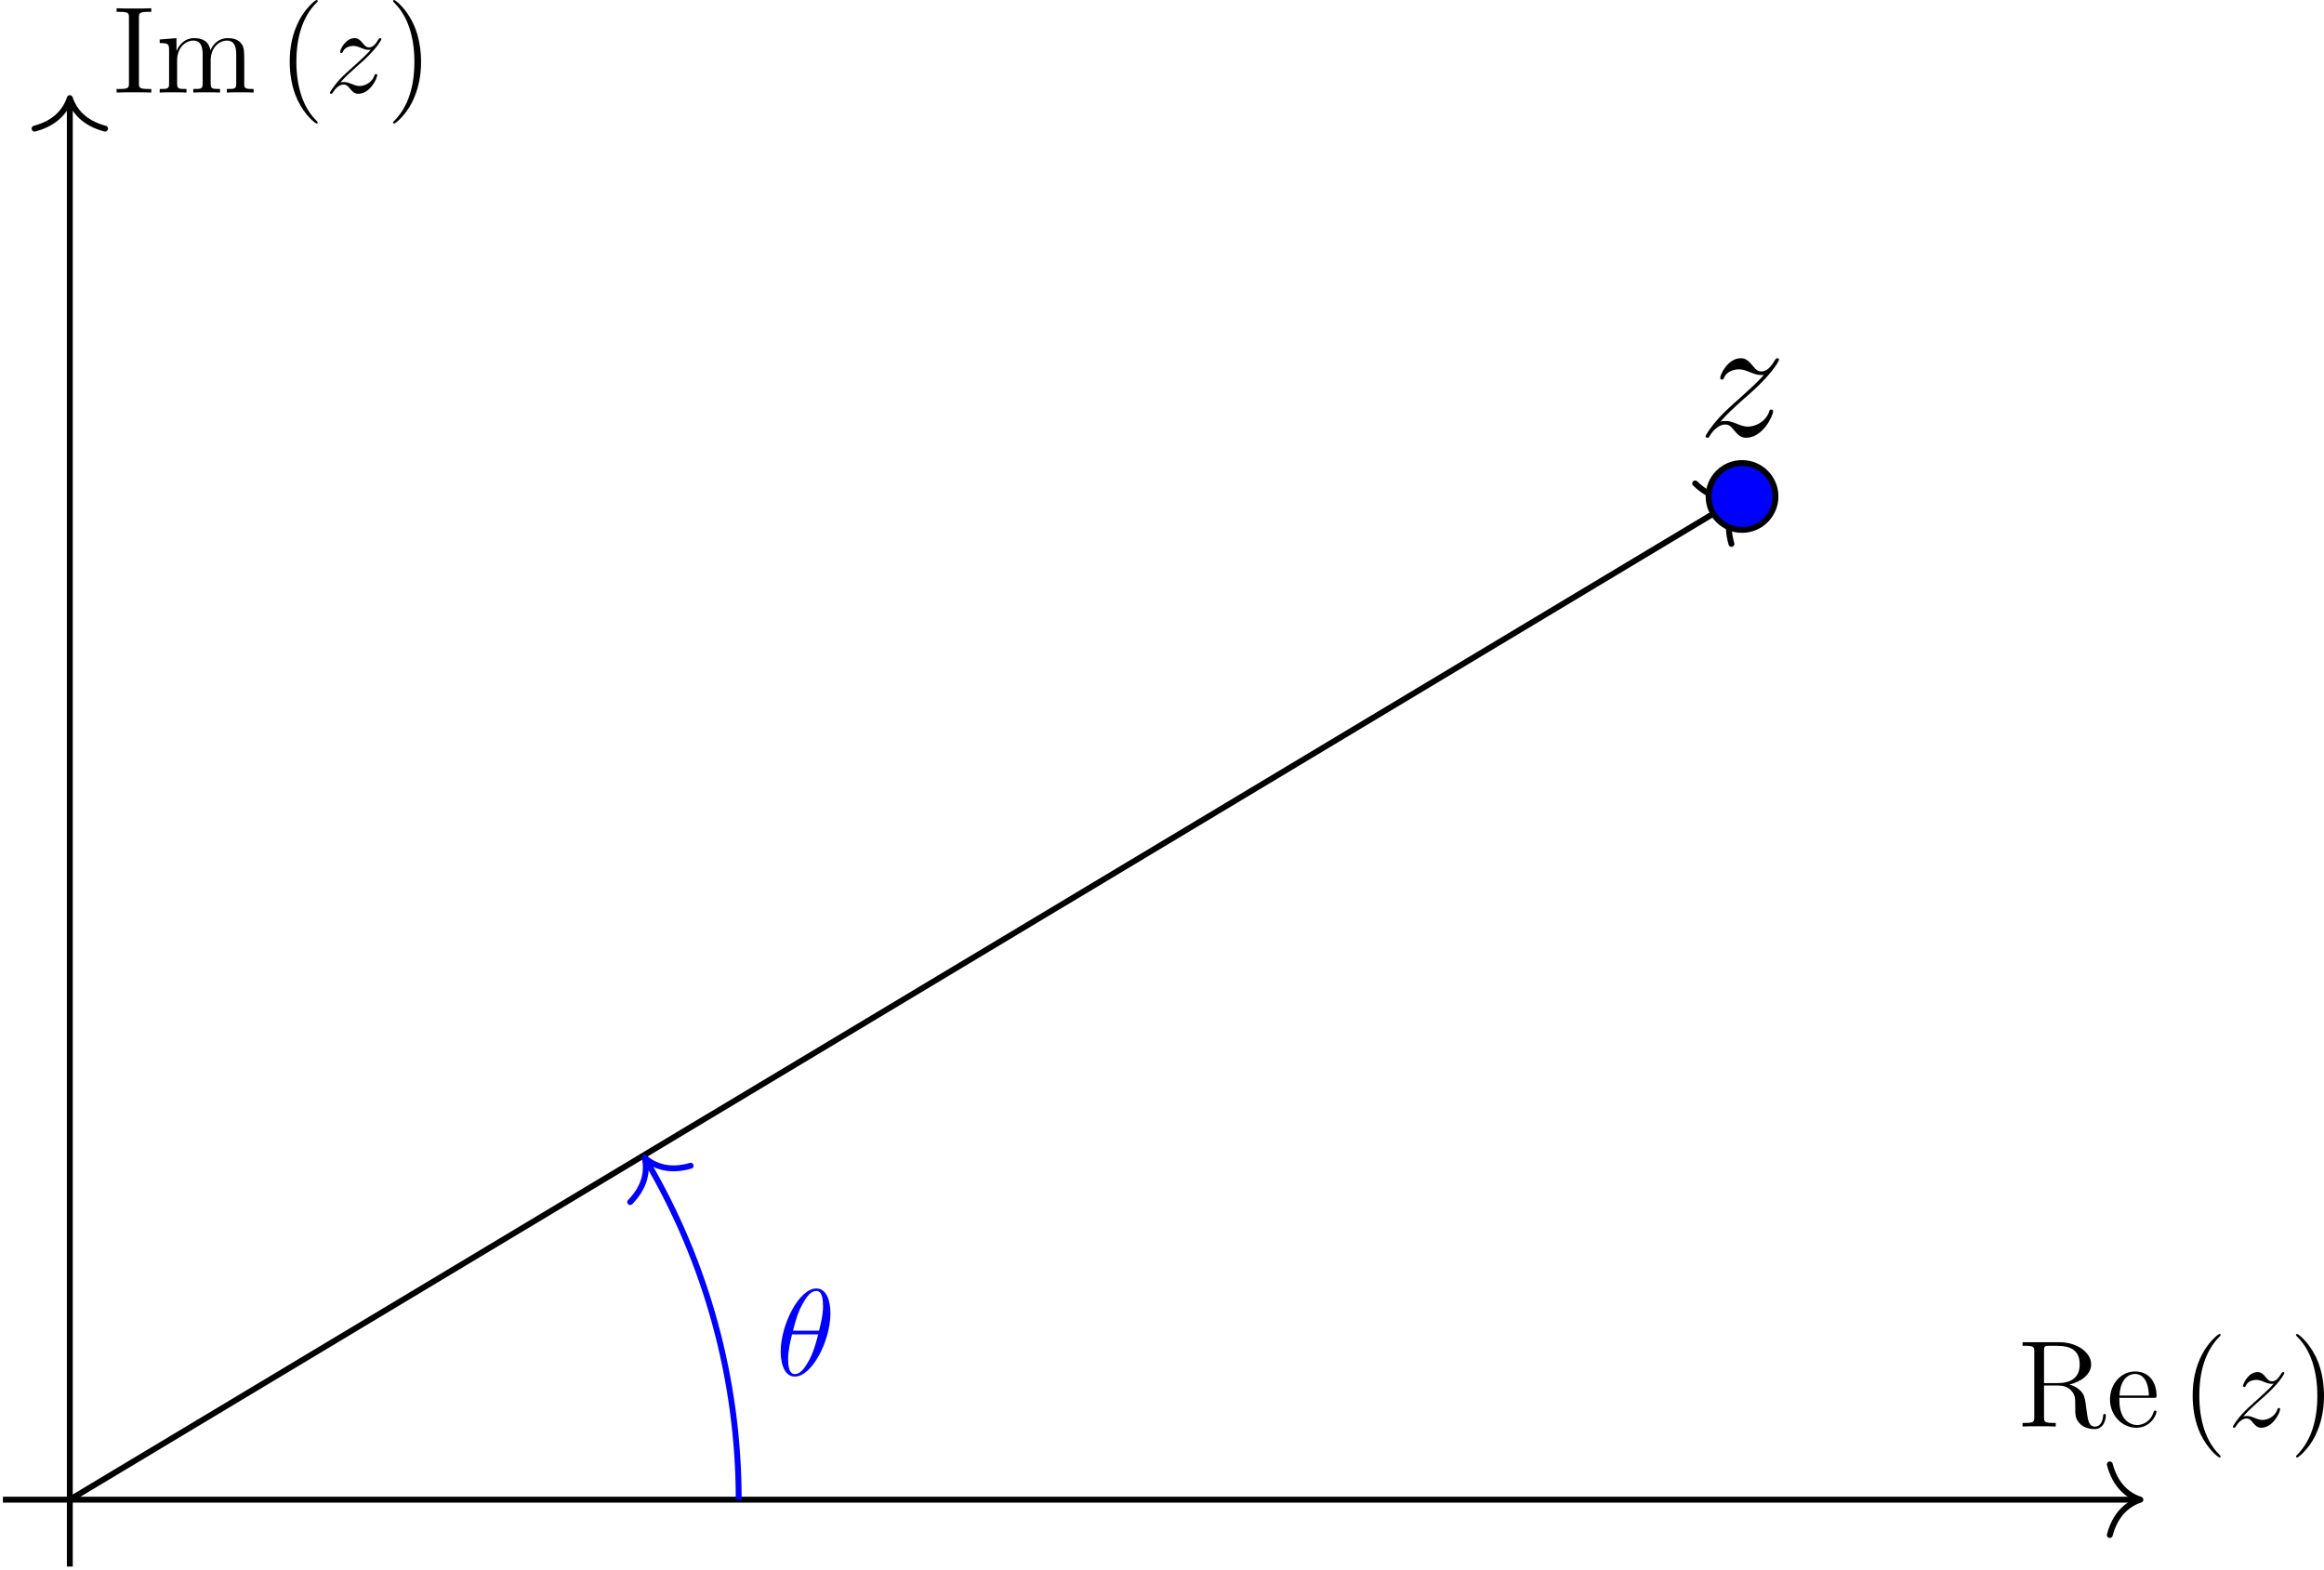
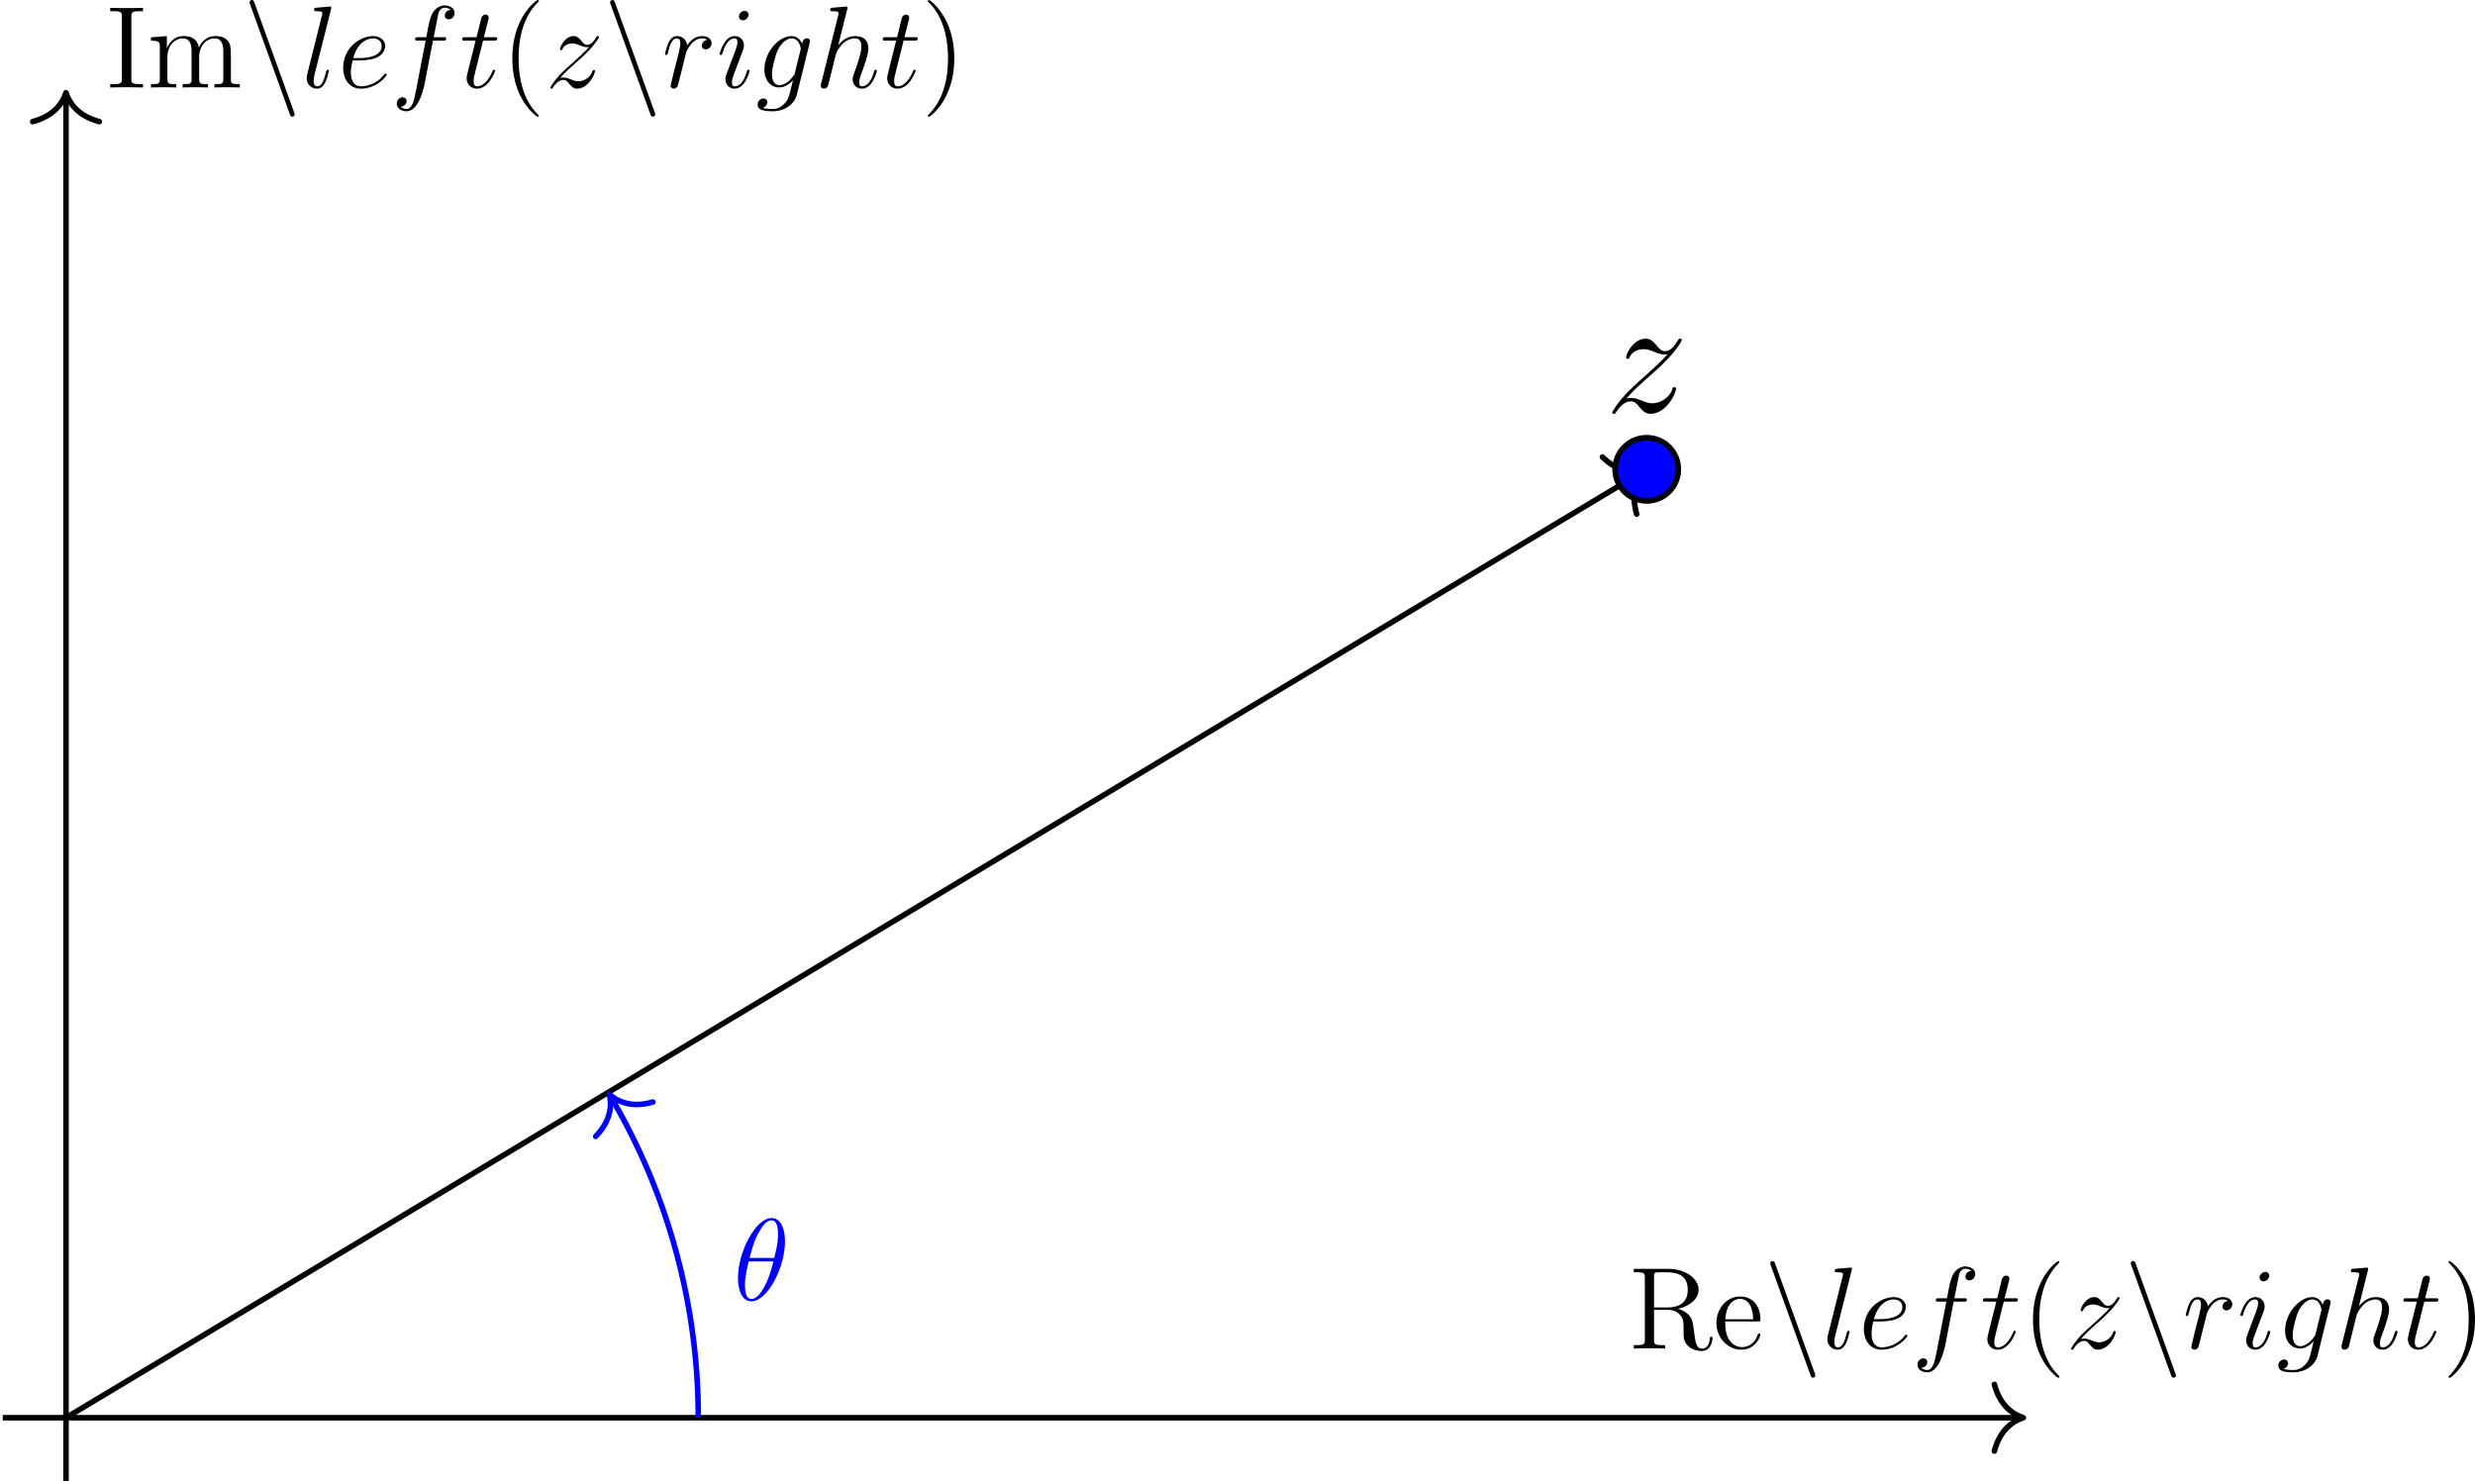
- <svg xmlns="http://www.w3.org/2000/svg" xmlns:xlink="http://www.w3.org/1999/xlink" version="1.1" width="220.62pt" height="149.003pt" viewBox="-0 419.354 220.62 149.003">
+ <svg xmlns="http://www.w3.org/2000/svg" xmlns:xlink="http://www.w3.org/1999/xlink" version="1.1" width="248.553pt" height="149.003pt" viewBox="-0 444.537 248.553 149.003">
  <defs>
-     <path id="g30-18" d="M5.296-6.013C5.296-7.233 4.914-8.416 3.933-8.416C2.26-8.416 .478-4.914 .478-2.283C.478-1.733 .598 .12 1.853 .12C3.479 .12 5.296-3.3 5.296-6.013ZM4.196-4.328H1.674C1.853-5.033 2.104-6.037 2.582-6.886C2.977-7.603 3.395-8.177 3.921-8.177C4.316-8.177 4.579-7.843 4.579-6.695C4.579-6.265 4.543-5.667 4.196-4.328ZM4.113-3.969C3.814-2.798 3.563-2.044 3.132-1.291C2.786-.681 2.367-.12 1.865-.12C1.494-.12 1.196-.406 1.196-1.59C1.196-2.367 1.387-3.18 1.578-3.969H4.113Z" />
-     <path id="g30-122" d="M5.093-1.674C5.093-1.722 5.081-1.793 4.961-1.793C4.866-1.793 4.854-1.745 4.818-1.626C4.555-.921 3.85-.634 3.383-.634C3.132-.634 2.893-.717 2.642-.825C2.164-1.016 2.032-1.016 1.877-1.016C1.757-1.016 1.626-1.016 1.518-.968C2.032-1.554 2.451-1.925 3.049-2.463C3.766-3.084 4.077-3.383 4.244-3.563C5.081-4.388 5.499-5.081 5.499-5.177S5.38-5.272 5.38-5.272C5.296-5.272 5.272-5.224 5.212-5.141C4.914-4.627 4.627-4.376 4.316-4.376C4.065-4.376 3.933-4.483 3.706-4.77C3.455-5.069 3.252-5.272 2.905-5.272C2.032-5.272 1.506-4.184 1.506-3.933C1.506-3.897 1.518-3.826 1.626-3.826C1.722-3.826 1.733-3.873 1.769-3.957C1.973-4.435 2.546-4.519 2.774-4.519C3.025-4.519 3.264-4.435 3.515-4.328C3.969-4.136 4.16-4.136 4.28-4.136C4.364-4.136 4.411-4.136 4.471-4.148C4.077-3.682 3.431-3.108 2.893-2.618C2.128-1.949 1.925-1.733 1.686-1.506C.956-.765 .514-.06 .514 .024C.514 .096 .574 .12 .646 .12S.729 .108 .813-.036C1.004-.335 1.387-.777 1.829-.777C2.08-.777 2.2-.693 2.439-.395C2.666-.132 2.869 .12 3.252 .12C4.423 .12 5.093-1.399 5.093-1.674Z" />
-     <path id="g33-40" d="M3.885 2.905C3.885 2.869 3.885 2.845 3.682 2.642C2.487 1.435 1.817-.538 1.817-2.977C1.817-5.296 2.379-7.293 3.766-8.703C3.885-8.811 3.885-8.835 3.885-8.871C3.885-8.942 3.826-8.966 3.778-8.966C3.622-8.966 2.642-8.106 2.056-6.934C1.447-5.727 1.172-4.447 1.172-2.977C1.172-1.913 1.339-.49 1.961 .789C2.666 2.224 3.646 3.001 3.778 3.001C3.826 3.001 3.885 2.977 3.885 2.905Z" />
-     <path id="g33-41" d="M3.371-2.977C3.371-3.885 3.252-5.368 2.582-6.755C1.877-8.189 .897-8.966 .765-8.966C.717-8.966 .658-8.942 .658-8.871C.658-8.835 .658-8.811 .861-8.608C2.056-7.4 2.726-5.428 2.726-2.989C2.726-.669 2.164 1.327 .777 2.738C.658 2.845 .658 2.869 .658 2.905C.658 2.977 .717 3.001 .765 3.001C.921 3.001 1.901 2.14 2.487 .968C3.096-.251 3.371-1.542 3.371-2.977Z" />
-     <path id="g33-73" d="M3.79 0V-.347H3.527C2.63-.347 2.594-.466 2.594-.909V-7.257C2.594-7.699 2.63-7.819 3.527-7.819H3.79V-8.165C3.503-8.141 2.475-8.141 2.116-8.141S.717-8.141 .43-8.165V-7.819H.693C1.59-7.819 1.626-7.699 1.626-7.257V-.909C1.626-.466 1.59-.347 .693-.347H.43V0C.717-.024 1.745-.024 2.104-.024S3.503-.024 3.79 0Z" />
-     <path id="g33-82" d="M8.572-1.04C8.572-1.112 8.572-1.219 8.44-1.219C8.321-1.219 8.321-1.148 8.309-1.028C8.249-.311 7.902 .012 7.52 .012C6.97 .012 6.85-.55 6.755-1.184L6.635-2.08C6.551-2.678 6.504-3.061 6.145-3.431C6.013-3.563 5.703-3.885 5.045-4.065C6.229-4.34 7.149-5.093 7.149-6.013C7.149-7.173 5.798-8.165 4.077-8.165H.502V-7.819H.741C1.602-7.819 1.638-7.699 1.638-7.257V-.909C1.638-.466 1.602-.347 .741-.347H.502V0C.777-.024 1.757-.024 2.104-.024S3.443-.024 3.718 0V-.347H3.479C2.618-.347 2.582-.466 2.582-.909V-3.969H3.969C4.435-3.969 4.878-3.838 5.2-3.503C5.607-3.049 5.607-2.798 5.607-1.973C5.607-1.028 5.607-.717 6.133-.203C6.312-.024 6.814 .251 7.484 .251C8.416 .251 8.572-.789 8.572-1.04ZM6.037-6.013C6.037-4.973 5.475-4.208 3.921-4.208H2.582V-7.34C2.582-7.615 2.582-7.759 2.833-7.807C2.941-7.819 3.3-7.819 3.539-7.819C4.507-7.819 6.037-7.819 6.037-6.013Z" />
-     <path id="g33-101" d="M4.866-1.423C4.866-1.494 4.806-1.542 4.734-1.542C4.639-1.542 4.615-1.482 4.591-1.423C4.28-.418 3.479-.143 2.977-.143S1.267-.478 1.267-2.546V-2.774H4.579C4.842-2.774 4.866-2.774 4.866-3.001C4.866-4.208 4.22-5.332 2.774-5.332C1.411-5.332 .359-4.101 .359-2.618C.359-1.04 1.578 .12 2.905 .12C4.328 .12 4.866-1.172 4.866-1.423ZM4.125-3.001H1.279C1.375-4.878 2.427-5.093 2.762-5.093C4.041-5.093 4.113-3.407 4.125-3.001Z" />
-     <path id="g33-109" d="M9.48 0V-.347C8.883-.347 8.584-.347 8.572-.705V-2.905C8.572-4.017 8.572-4.352 8.297-4.734C7.95-5.2 7.388-5.272 6.982-5.272C5.99-5.272 5.487-4.555 5.296-4.089C5.129-5.009 4.483-5.272 3.73-5.272C2.57-5.272 2.116-4.28 2.02-4.041H2.008V-5.272L.383-5.141V-4.794C1.196-4.794 1.291-4.71 1.291-4.125V-.885C1.291-.347 1.16-.347 .383-.347V0C.693-.024 1.339-.024 1.674-.024C2.02-.024 2.666-.024 2.977 0V-.347C2.212-.347 2.068-.347 2.068-.885V-3.108C2.068-4.364 2.893-5.033 3.634-5.033S4.543-4.423 4.543-3.694V-.885C4.543-.347 4.411-.347 3.634-.347V0C3.945-.024 4.591-.024 4.926-.024C5.272-.024 5.918-.024 6.229 0V-.347C5.464-.347 5.32-.347 5.32-.885V-3.108C5.32-4.364 6.145-5.033 6.886-5.033S7.795-4.423 7.795-3.694V-.885C7.795-.347 7.663-.347 6.886-.347V0C7.197-.024 7.843-.024 8.177-.024C8.524-.024 9.17-.024 9.48 0Z" />
+     <path id="g15-18" d="M5.296-6.013C5.296-7.233 4.914-8.416 3.933-8.416C2.26-8.416 .478-4.914 .478-2.283C.478-1.733 .598 .12 1.853 .12C3.479 .12 5.296-3.3 5.296-6.013ZM4.196-4.328H1.674C1.853-5.033 2.104-6.037 2.582-6.886C2.977-7.603 3.395-8.177 3.921-8.177C4.316-8.177 4.579-7.843 4.579-6.695C4.579-6.265 4.543-5.667 4.196-4.328ZM4.113-3.969C3.814-2.798 3.563-2.044 3.132-1.291C2.786-.681 2.367-.12 1.865-.12C1.494-.12 1.196-.406 1.196-1.59C1.196-2.367 1.387-3.18 1.578-3.969H4.113Z" />
+     <path id="g15-101" d="M4.997-1.303C4.997-1.375 4.926-1.435 4.878-1.435C4.842-1.435 4.83-1.423 4.722-1.315C3.957-.299 2.821-.12 2.367-.12C1.686-.12 1.327-.658 1.327-1.542C1.327-1.71 1.327-2.008 1.506-2.774H2.14C2.463-2.774 3.276-2.798 3.85-3.013C4.758-3.359 4.842-4.053 4.842-4.268C4.842-4.794 4.388-5.272 3.599-5.272C2.343-5.272 .538-4.136 .538-2.008C.538-.753 1.255 .12 2.343 .12C3.969 .12 4.997-1.148 4.997-1.303ZM4.483-4.268C4.483-3.013 2.57-3.013 2.068-3.013H1.566C2.08-4.854 3.216-5.033 3.599-5.033C4.125-5.033 4.483-4.722 4.483-4.268Z" />
+     <path id="g15-102" d="M6.528-7.639C6.528-8.141 6.025-8.416 5.499-8.416C4.985-8.416 4.483-8.034 4.244-7.568C4.029-7.149 3.909-6.719 3.634-5.153H2.833C2.606-5.153 2.487-5.153 2.487-4.937C2.487-4.806 2.558-4.806 2.798-4.806H3.563L2.582 .287C2.379 1.327 2.2 2.2 1.602 2.2C1.566 2.2 1.219 2.2 1.004 1.973C1.614 1.925 1.614 1.387 1.614 1.387C1.614 1.148 1.435 1.004 1.207 1.004C.968 1.004 .61 1.207 .61 1.662C.61 2.176 1.136 2.439 1.602 2.439C2.821 2.439 3.324 .251 3.455-.347L4.316-4.806H5.332C5.571-4.806 5.667-4.806 5.667-5.033C5.667-5.153 5.571-5.153 5.356-5.153H4.388L4.878-7.615C4.949-7.902 5.2-8.177 5.511-8.177C5.762-8.177 6.013-8.07 6.133-7.962C5.667-7.914 5.523-7.568 5.523-7.364C5.523-7.125 5.703-6.982 5.93-6.982C6.169-6.982 6.528-7.185 6.528-7.639Z" />
+     <path id="g15-103" d="M4.041-1.518C3.993-1.327 3.969-1.279 3.814-1.1C3.324-.466 2.821-.239 2.451-.239C2.056-.239 1.686-.55 1.686-1.375C1.686-2.008 2.044-3.347 2.307-3.885C2.654-4.555 3.192-5.033 3.694-5.033C4.483-5.033 4.639-4.053 4.639-3.981L4.603-3.814L4.041-1.518ZM4.22 .801L5.547-4.555C5.583-4.698 5.583-4.746 5.583-4.746C5.583-4.914 5.452-5.045 5.272-5.045C4.985-5.045 4.818-4.806 4.782-4.483C4.627-4.83 4.292-5.272 3.694-5.272C2.391-5.272 .909-3.634 .909-1.853C.909-.61 1.662 0 2.427 0C3.061 0 3.622-.502 3.838-.741C3.634 .06 3.634 .084 3.575 .335C3.407 .992 3.335 1.291 2.905 1.71C2.415 2.2 1.961 2.2 1.698 2.2C1.339 2.2 1.04 2.176 .741 2.08C1.124 1.973 1.219 1.638 1.219 1.506C1.219 1.315 1.076 1.124 .813 1.124C.526 1.124 .215 1.363 .215 1.757C.215 2.248 .705 2.439 1.722 2.439C3.264 2.439 4.065 1.447 4.22 .801Z" />
+     <path id="g15-104" d="M6.396-1.71C6.396-1.769 6.348-1.817 6.276-1.817C6.169-1.817 6.157-1.781 6.097-1.578C5.822-.622 5.38-.12 4.902-.12C4.782-.12 4.591-.132 4.591-.514C4.591-.825 4.734-1.207 4.782-1.339C4.997-1.913 5.535-3.324 5.535-4.017C5.535-4.734 5.117-5.272 4.208-5.272C3.527-5.272 2.929-4.949 2.439-4.328L3.359-7.998C3.371-8.046 3.395-8.118 3.395-8.177C3.395-8.297 3.252-8.297 3.252-8.297S2.654-8.249 2.594-8.237C2.391-8.225 2.212-8.201 1.997-8.189C1.698-8.165 1.614-8.153 1.614-7.938C1.614-7.819 1.71-7.819 1.877-7.819C2.463-7.819 2.475-7.711 2.475-7.592C2.475-7.52 2.451-7.424 2.439-7.388L.705-.466C.658-.287 .658-.263 .658-.191C.658 .072 .861 .12 .98 .12C1.184 .12 1.339-.036 1.399-.167L1.937-2.331C1.997-2.594 2.068-2.845 2.128-3.108C2.26-3.61 2.26-3.622 2.487-3.969S3.252-5.033 4.172-5.033C4.651-5.033 4.818-4.674 4.818-4.196C4.818-3.527 4.352-2.224 4.089-1.506C3.981-1.219 3.921-1.064 3.921-.849C3.921-.311 4.292 .12 4.866 .12C5.978 .12 6.396-1.638 6.396-1.71Z" />
+     <path id="g15-105" d="M3.383-1.71C3.383-1.769 3.335-1.817 3.264-1.817C3.156-1.817 3.144-1.781 3.084-1.578C2.774-.49 2.283-.12 1.889-.12C1.745-.12 1.578-.155 1.578-.514C1.578-.837 1.722-1.196 1.853-1.554L2.69-3.778C2.726-3.873 2.809-4.089 2.809-4.316C2.809-4.818 2.451-5.272 1.865-5.272C.765-5.272 .323-3.539 .323-3.443C.323-3.395 .371-3.335 .454-3.335C.562-3.335 .574-3.383 .622-3.551C.909-4.555 1.363-5.033 1.829-5.033C1.937-5.033 2.14-5.021 2.14-4.639C2.14-4.328 1.985-3.933 1.889-3.67C1.459-2.558 1.459-2.534 1.052-1.447C.98-1.255 .909-1.064 .909-.849C.909-.311 1.279 .12 1.853 .12C2.953 .12 3.383-1.626 3.383-1.71ZM3.288-7.46C3.288-7.639 3.144-7.855 2.881-7.855C2.606-7.855 2.295-7.592 2.295-7.281C2.295-6.982 2.546-6.886 2.69-6.886C3.013-6.886 3.288-7.197 3.288-7.46Z" />
+     <path id="g15-108" d="M2.821-1.71C2.821-1.769 2.774-1.817 2.702-1.817C2.594-1.817 2.582-1.757 2.534-1.578C2.319-.753 2.104-.12 1.626-.12C1.267-.12 1.267-.502 1.267-.669C1.267-.717 1.267-.968 1.351-1.303L3.037-7.998C3.049-8.046 3.072-8.118 3.072-8.177C3.072-8.297 2.929-8.297 2.929-8.297L2.271-8.237C2.068-8.225 1.889-8.201 1.674-8.189C1.387-8.165 1.303-8.153 1.303-7.938C1.303-7.819 1.423-7.819 1.542-7.819C2.152-7.819 2.152-7.711 2.152-7.592C2.152-7.544 2.152-7.52 2.092-7.305L.61-1.375C.574-1.243 .55-1.148 .55-.956C.55-.359 .992 .12 1.602 .12C1.997 .12 2.26-.143 2.451-.514C2.654-.909 2.821-1.662 2.821-1.71Z" />
+     <path id="g15-114" d="M5.093-4.555C5.093-4.937 4.722-5.272 4.125-5.272C3.646-5.272 3.096-5.057 2.594-4.328C2.511-4.961 2.032-5.272 1.554-5.272C1.088-5.272 .849-4.914 .705-4.651C.502-4.22 .323-3.503 .323-3.443C.323-3.395 .371-3.335 .454-3.335C.55-3.335 .562-3.347 .634-3.622C.813-4.34 1.04-5.033 1.518-5.033C1.805-5.033 1.889-4.83 1.889-4.483C1.889-4.22 1.769-3.754 1.686-3.383L1.351-2.092L1.112-1.112C1.028-.801 .897-.239 .897-.179C.897-.012 1.028 .12 1.207 .12C1.339 .12 1.566 .036 1.638-.203C1.674-.299 2.116-2.104 2.188-2.379C2.248-2.642 2.319-2.893 2.379-3.156L2.511-3.67C2.546-3.778 2.869-4.364 3.168-4.627C3.312-4.758 3.622-5.033 4.113-5.033C4.304-5.033 4.495-4.997 4.651-4.89C4.28-4.818 4.089-4.555 4.089-4.292C4.089-4.005 4.316-3.909 4.483-3.909C4.818-3.909 5.093-4.196 5.093-4.555Z" />
+     <path id="g15-116" d="M3.634-1.71C3.634-1.781 3.587-1.817 3.515-1.817C3.515-1.817 3.443-1.817 3.419-1.769C3.419-1.769 3.395-1.745 3.312-1.554C3.061-.956 2.511-.12 1.817-.12C1.459-.12 1.435-.418 1.435-.681C1.435-.681 1.435-.921 1.47-1.064L2.403-4.806H3.503C3.73-4.806 3.85-4.806 3.85-5.021C3.85-5.153 3.778-5.153 3.539-5.153H2.487L2.929-6.898C2.977-7.066 2.977-7.089 2.977-7.173C2.977-7.364 2.821-7.472 2.666-7.472C2.57-7.472 2.295-7.436 2.2-7.054L1.733-5.153H.61C.371-5.153 .263-5.153 .263-4.926C.263-4.806 .347-4.806 .574-4.806H1.638L.849-1.65C.753-1.231 .717-1.112 .717-.956C.717-.395 1.112 .12 1.781 .12C2.989 .12 3.634-1.626 3.634-1.71Z" />
+     <path id="g15-122" d="M5.093-1.674C5.093-1.722 5.081-1.793 4.961-1.793C4.866-1.793 4.854-1.745 4.818-1.626C4.555-.921 3.85-.634 3.383-.634C3.132-.634 2.893-.717 2.642-.825C2.164-1.016 2.032-1.016 1.877-1.016C1.757-1.016 1.626-1.016 1.518-.968C2.032-1.554 2.451-1.925 3.049-2.463C3.766-3.084 4.077-3.383 4.244-3.563C5.081-4.388 5.499-5.081 5.499-5.177S5.38-5.272 5.38-5.272C5.296-5.272 5.272-5.224 5.212-5.141C4.914-4.627 4.627-4.376 4.316-4.376C4.065-4.376 3.933-4.483 3.706-4.77C3.455-5.069 3.252-5.272 2.905-5.272C2.032-5.272 1.506-4.184 1.506-3.933C1.506-3.897 1.518-3.826 1.626-3.826C1.722-3.826 1.733-3.873 1.769-3.957C1.973-4.435 2.546-4.519 2.774-4.519C3.025-4.519 3.264-4.435 3.515-4.328C3.969-4.136 4.16-4.136 4.28-4.136C4.364-4.136 4.411-4.136 4.471-4.148C4.077-3.682 3.431-3.108 2.893-2.618C2.128-1.949 1.925-1.733 1.686-1.506C.956-.765 .514-.06 .514 .024C.514 .096 .574 .12 .646 .12S.729 .108 .813-.036C1.004-.335 1.387-.777 1.829-.777C2.08-.777 2.2-.693 2.439-.395C2.666-.132 2.869 .12 3.252 .12C4.423 .12 5.093-1.399 5.093-1.674Z" />
+     <path id="g12-110" d="M5.296 2.75C5.296 2.75 5.296 2.69 5.236 2.534L1.172-8.703C1.124-8.835 1.076-8.966 .909-8.966C.777-8.966 .669-8.859 .669-8.727C.669-8.727 .669-8.667 .729-8.512L4.794 2.726C4.842 2.857 4.89 2.989 5.057 2.989C5.189 2.989 5.296 2.881 5.296 2.75Z" />
+     <path id="g18-40" d="M3.885 2.905C3.885 2.869 3.885 2.845 3.682 2.642C2.487 1.435 1.817-.538 1.817-2.977C1.817-5.296 2.379-7.293 3.766-8.703C3.885-8.811 3.885-8.835 3.885-8.871C3.885-8.942 3.826-8.966 3.778-8.966C3.622-8.966 2.642-8.106 2.056-6.934C1.447-5.727 1.172-4.447 1.172-2.977C1.172-1.913 1.339-.49 1.961 .789C2.666 2.224 3.646 3.001 3.778 3.001C3.826 3.001 3.885 2.977 3.885 2.905Z" />
+     <path id="g18-41" d="M3.371-2.977C3.371-3.885 3.252-5.368 2.582-6.755C1.877-8.189 .897-8.966 .765-8.966C.717-8.966 .658-8.942 .658-8.871C.658-8.835 .658-8.811 .861-8.608C2.056-7.4 2.726-5.428 2.726-2.989C2.726-.669 2.164 1.327 .777 2.738C.658 2.845 .658 2.869 .658 2.905C.658 2.977 .717 3.001 .765 3.001C.921 3.001 1.901 2.14 2.487 .968C3.096-.251 3.371-1.542 3.371-2.977Z" />
+     <path id="g18-73" d="M3.79 0V-.347H3.527C2.63-.347 2.594-.466 2.594-.909V-7.257C2.594-7.699 2.63-7.819 3.527-7.819H3.79V-8.165C3.503-8.141 2.475-8.141 2.116-8.141S.717-8.141 .43-8.165V-7.819H.693C1.59-7.819 1.626-7.699 1.626-7.257V-.909C1.626-.466 1.59-.347 .693-.347H.43V0C.717-.024 1.745-.024 2.104-.024S3.503-.024 3.79 0Z" />
+     <path id="g18-82" d="M8.572-1.04C8.572-1.112 8.572-1.219 8.44-1.219C8.321-1.219 8.321-1.148 8.309-1.028C8.249-.311 7.902 .012 7.52 .012C6.97 .012 6.85-.55 6.755-1.184L6.635-2.08C6.551-2.678 6.504-3.061 6.145-3.431C6.013-3.563 5.703-3.885 5.045-4.065C6.229-4.34 7.149-5.093 7.149-6.013C7.149-7.173 5.798-8.165 4.077-8.165H.502V-7.819H.741C1.602-7.819 1.638-7.699 1.638-7.257V-.909C1.638-.466 1.602-.347 .741-.347H.502V0C.777-.024 1.757-.024 2.104-.024S3.443-.024 3.718 0V-.347H3.479C2.618-.347 2.582-.466 2.582-.909V-3.969H3.969C4.435-3.969 4.878-3.838 5.2-3.503C5.607-3.049 5.607-2.798 5.607-1.973C5.607-1.028 5.607-.717 6.133-.203C6.312-.024 6.814 .251 7.484 .251C8.416 .251 8.572-.789 8.572-1.04ZM6.037-6.013C6.037-4.973 5.475-4.208 3.921-4.208H2.582V-7.34C2.582-7.615 2.582-7.759 2.833-7.807C2.941-7.819 3.3-7.819 3.539-7.819C4.507-7.819 6.037-7.819 6.037-6.013Z" />
+     <path id="g18-101" d="M4.866-1.423C4.866-1.494 4.806-1.542 4.734-1.542C4.639-1.542 4.615-1.482 4.591-1.423C4.28-.418 3.479-.143 2.977-.143S1.267-.478 1.267-2.546V-2.774H4.579C4.842-2.774 4.866-2.774 4.866-3.001C4.866-4.208 4.22-5.332 2.774-5.332C1.411-5.332 .359-4.101 .359-2.618C.359-1.04 1.578 .12 2.905 .12C4.328 .12 4.866-1.172 4.866-1.423ZM4.125-3.001H1.279C1.375-4.878 2.427-5.093 2.762-5.093C4.041-5.093 4.113-3.407 4.125-3.001Z" />
+     <path id="g18-109" d="M9.48 0V-.347C8.883-.347 8.584-.347 8.572-.705V-2.905C8.572-4.017 8.572-4.352 8.297-4.734C7.95-5.2 7.388-5.272 6.982-5.272C5.99-5.272 5.487-4.555 5.296-4.089C5.129-5.009 4.483-5.272 3.73-5.272C2.57-5.272 2.116-4.28 2.02-4.041H2.008V-5.272L.383-5.141V-4.794C1.196-4.794 1.291-4.71 1.291-4.125V-.885C1.291-.347 1.16-.347 .383-.347V0C.693-.024 1.339-.024 1.674-.024C2.02-.024 2.666-.024 2.977 0V-.347C2.212-.347 2.068-.347 2.068-.885V-3.108C2.068-4.364 2.893-5.033 3.634-5.033S4.543-4.423 4.543-3.694V-.885C4.543-.347 4.411-.347 3.634-.347V0C3.945-.024 4.591-.024 4.926-.024C5.272-.024 5.918-.024 6.229 0V-.347C5.464-.347 5.32-.347 5.32-.885V-3.108C5.32-4.364 6.145-5.033 6.886-5.033S7.795-4.423 7.795-3.694V-.885C7.795-.347 7.663-.347 6.886-.347V0C7.197-.024 7.843-.024 8.177-.024C8.524-.024 9.17-.024 9.48 0Z" />
  </defs>
  <g id="page1" transform="matrix(1.4 0 0 1.4 0 0)">
-     <path d="M.199 401.234H144.938" stroke="#000" fill="none" stroke-width=".399" />
-     <path d="M143.062 398.844C143.441 400.281 144.285 400.957 145.137 401.234C144.285 401.516 143.441 402.191 143.062 403.629" stroke="#000" fill="none" stroke-width=".399" stroke-linecap="round" stroke-linejoin="round" />
-     <g transform="matrix(.7 0 0 .7 133.4788 115.4078)">
-       <use x="4.735" y="401.236" xlink:href="#g33-82" />
-       <use x="13.349" y="401.236" xlink:href="#g33-101" />
-       <use x="20.544" y="401.236" xlink:href="#g33-40" />
-       <use x="25.097" y="401.236" xlink:href="#g30-122" />
-       <use x="31.067" y="401.236" xlink:href="#g33-41" />
+     <path d="M.199 419.223H144.938" stroke="#000" fill="none" stroke-width=".399" />
+     <path d="M143.062 416.832C143.441 418.27 144.285 418.945 145.137 419.223C144.285 419.504 143.441 420.18 143.062 421.613" stroke="#000" fill="none" stroke-width=".399" stroke-linecap="round" stroke-linejoin="round" />
+     <g transform="matrix(.7 0 0 .7 113.5268 120.8042)">
+       <use x="4.735" y="419.224" xlink:href="#g18-82" />
+       <use x="13.349" y="419.224" xlink:href="#g18-101" />
+       <use x="18.552" y="419.224" xlink:href="#g12-110" />
+       <use x="24.529" y="419.224" xlink:href="#g15-108" />
+       <use x="28.279" y="419.224" xlink:href="#g15-101" />
+       <use x="33.705" y="419.224" xlink:href="#g15-102" />
+       <use x="40.751" y="419.224" xlink:href="#g15-116" />
+       <use x="44.978" y="419.224" xlink:href="#g18-40" />
+       <use x="49.531" y="419.224" xlink:href="#g15-122" />
+       <use x="55.501" y="419.224" xlink:href="#g12-110" />
+       <use x="61.479" y="419.224" xlink:href="#g15-114" />
+       <use x="67.079" y="419.224" xlink:href="#g15-105" />
+       <use x="71.073" y="419.224" xlink:href="#g15-103" />
+       <use x="77.107" y="419.224" xlink:href="#g15-104" />
+       <use x="83.845" y="419.224" xlink:href="#g15-116" />
+       <use x="88.073" y="419.224" xlink:href="#g18-41" />
    </g>
-     <path d="M4.734 405.77V306.391" stroke="#000" fill="none" stroke-width=".399" stroke-miterlimit="10" />
-     <path d="M2.344 308.262C3.777 307.883 4.457 307.039 4.734 306.192C5.012 307.039 5.691 307.883 7.125 308.262" stroke="#000" fill="none" stroke-width=".399" stroke-miterlimit="10" stroke-linecap="round" stroke-linejoin="round" />
-     <g transform="matrix(.7 0 0 .7 4.290949 24.9498)">
-       <use x="4.735" y="401.236" xlink:href="#g33-73" />
-       <use x="8.958" y="401.236" xlink:href="#g33-109" />
-       <use x="20.763" y="401.236" xlink:href="#g33-40" />
-       <use x="25.315" y="401.236" xlink:href="#g30-122" />
-       <use x="31.286" y="401.236" xlink:href="#g33-41" />
+     <path d="M4.734 423.758V324.379" stroke="#000" fill="none" stroke-width=".399" stroke-miterlimit="10" />
+     <path d="M2.344 326.25C3.777 325.871 4.457 325.028 4.734 324.176C5.012 325.028 5.691 325.871 7.125 326.25" stroke="#000" fill="none" stroke-width=".399" stroke-miterlimit="10" stroke-linecap="round" stroke-linejoin="round" />
+     <g transform="matrix(.7 0 0 .7 4.290949 30.3462)">
+       <use x="4.735" y="419.224" xlink:href="#g18-73" />
+       <use x="8.958" y="419.224" xlink:href="#g18-109" />
+       <use x="18.77" y="419.224" xlink:href="#g12-110" />
+       <use x="24.748" y="419.224" xlink:href="#g15-108" />
+       <use x="28.498" y="419.224" xlink:href="#g15-101" />
+       <use x="33.923" y="419.224" xlink:href="#g15-102" />
+       <use x="40.97" y="419.224" xlink:href="#g15-116" />
+       <use x="45.197" y="419.224" xlink:href="#g18-40" />
+       <use x="49.749" y="419.224" xlink:href="#g15-122" />
+       <use x="55.72" y="419.224" xlink:href="#g12-110" />
+       <use x="61.697" y="419.224" xlink:href="#g15-114" />
+       <use x="67.298" y="419.224" xlink:href="#g15-105" />
+       <use x="71.291" y="419.224" xlink:href="#g15-103" />
+       <use x="77.325" y="419.224" xlink:href="#g15-104" />
+       <use x="84.064" y="419.224" xlink:href="#g15-116" />
+       <use x="88.291" y="419.224" xlink:href="#g18-41" />
    </g>
-     <path d="M4.734 401.234L117.782 333.41" stroke="#000" fill="none" stroke-width=".399" stroke-miterlimit="10" />
-     <path d="M114.945 332.32C116.007 333.356 117.078 333.504 117.953 333.305C117.367 333.984 116.992 334.996 117.406 336.422" stroke="#000" fill="none" stroke-width=".399" stroke-miterlimit="10" stroke-linecap="round" stroke-linejoin="round" />
-     <path d="M120.391 333.203C120.391 331.949 119.375 330.938 118.121 330.938C116.871 330.938 115.856 331.949 115.856 333.203S116.871 335.473 118.121 335.473C119.375 335.473 120.391 334.457 120.391 333.203Z" fill="#00f" />
-     <path d="M120.391 333.203C120.391 331.949 119.375 330.938 118.121 330.938C116.871 330.938 115.856 331.949 115.856 333.203S116.871 335.473 118.121 335.473C119.375 335.473 120.391 334.457 120.391 333.203Z" stroke="#000" fill="none" stroke-width=".399" stroke-miterlimit="10" />
+     <path d="M4.734 419.223L117.782 351.394" stroke="#000" fill="none" stroke-width=".399" stroke-miterlimit="10" />
+     <path d="M114.945 350.309C116.007 351.344 117.078 351.492 117.953 351.293C117.367 351.969 116.992 352.984 117.406 354.41" stroke="#000" fill="none" stroke-width=".399" stroke-miterlimit="10" stroke-linecap="round" stroke-linejoin="round" />
+     <path d="M120.391 351.191C120.391 349.938 119.375 348.922 118.121 348.922C116.871 348.922 115.856 349.938 115.856 351.191S116.871 353.461 118.121 353.461C119.375 353.461 120.391 352.445 120.391 351.191Z" fill="#00f" />
+     <path d="M120.391 351.191C120.391 349.938 119.375 348.922 118.121 348.922C116.871 348.922 115.856 349.938 115.856 351.191S116.871 353.461 118.121 353.461C119.375 353.461 120.391 352.445 120.391 351.191Z" stroke="#000" fill="none" stroke-width=".399" stroke-miterlimit="10" />
    <g transform="matrix(1 0 0 1 110.4024 -72.133)">
-       <use x="4.735" y="401.236" xlink:href="#g30-122" />
+       <use x="4.735" y="419.224" xlink:href="#g15-122" />
    </g>
-     <path d="M50.09 401.234C50.09 393.141 47.922 385.188 43.816 378.219" stroke="#00f" fill="none" stroke-width=".399" stroke-miterlimit="10" />
-     <path d="M42.73 381.055C43.766 379.992 43.914 378.918 43.715 378.047C44.391 378.633 45.406 379.008 46.832 378.59" stroke="#00f" fill="none" stroke-width=".399" stroke-miterlimit="10" stroke-linecap="round" stroke-linejoin="round" />
-     <g fill="#00f" transform="matrix(.7 0 0 .7 49.28776 111.9378)">
-       <use x="4.735" y="401.236" xlink:href="#g30-18" />
+     <path d="M50.09 419.223C50.09 411.129 47.922 403.176 43.816 396.207" stroke="#00f" fill="none" stroke-width=".399" stroke-miterlimit="10" />
+     <path d="M42.73 399.043C43.766 397.981 43.914 396.906 43.715 396.035C44.391 396.621 45.406 396.992 46.832 396.578" stroke="#00f" fill="none" stroke-width=".399" stroke-miterlimit="10" stroke-linecap="round" stroke-linejoin="round" />
+     <g fill="#00f" transform="matrix(.7 0 0 .7 49.28776 117.3342)">
+       <use x="4.735" y="419.224" xlink:href="#g15-18" />
    </g>
  </g>
</svg>
